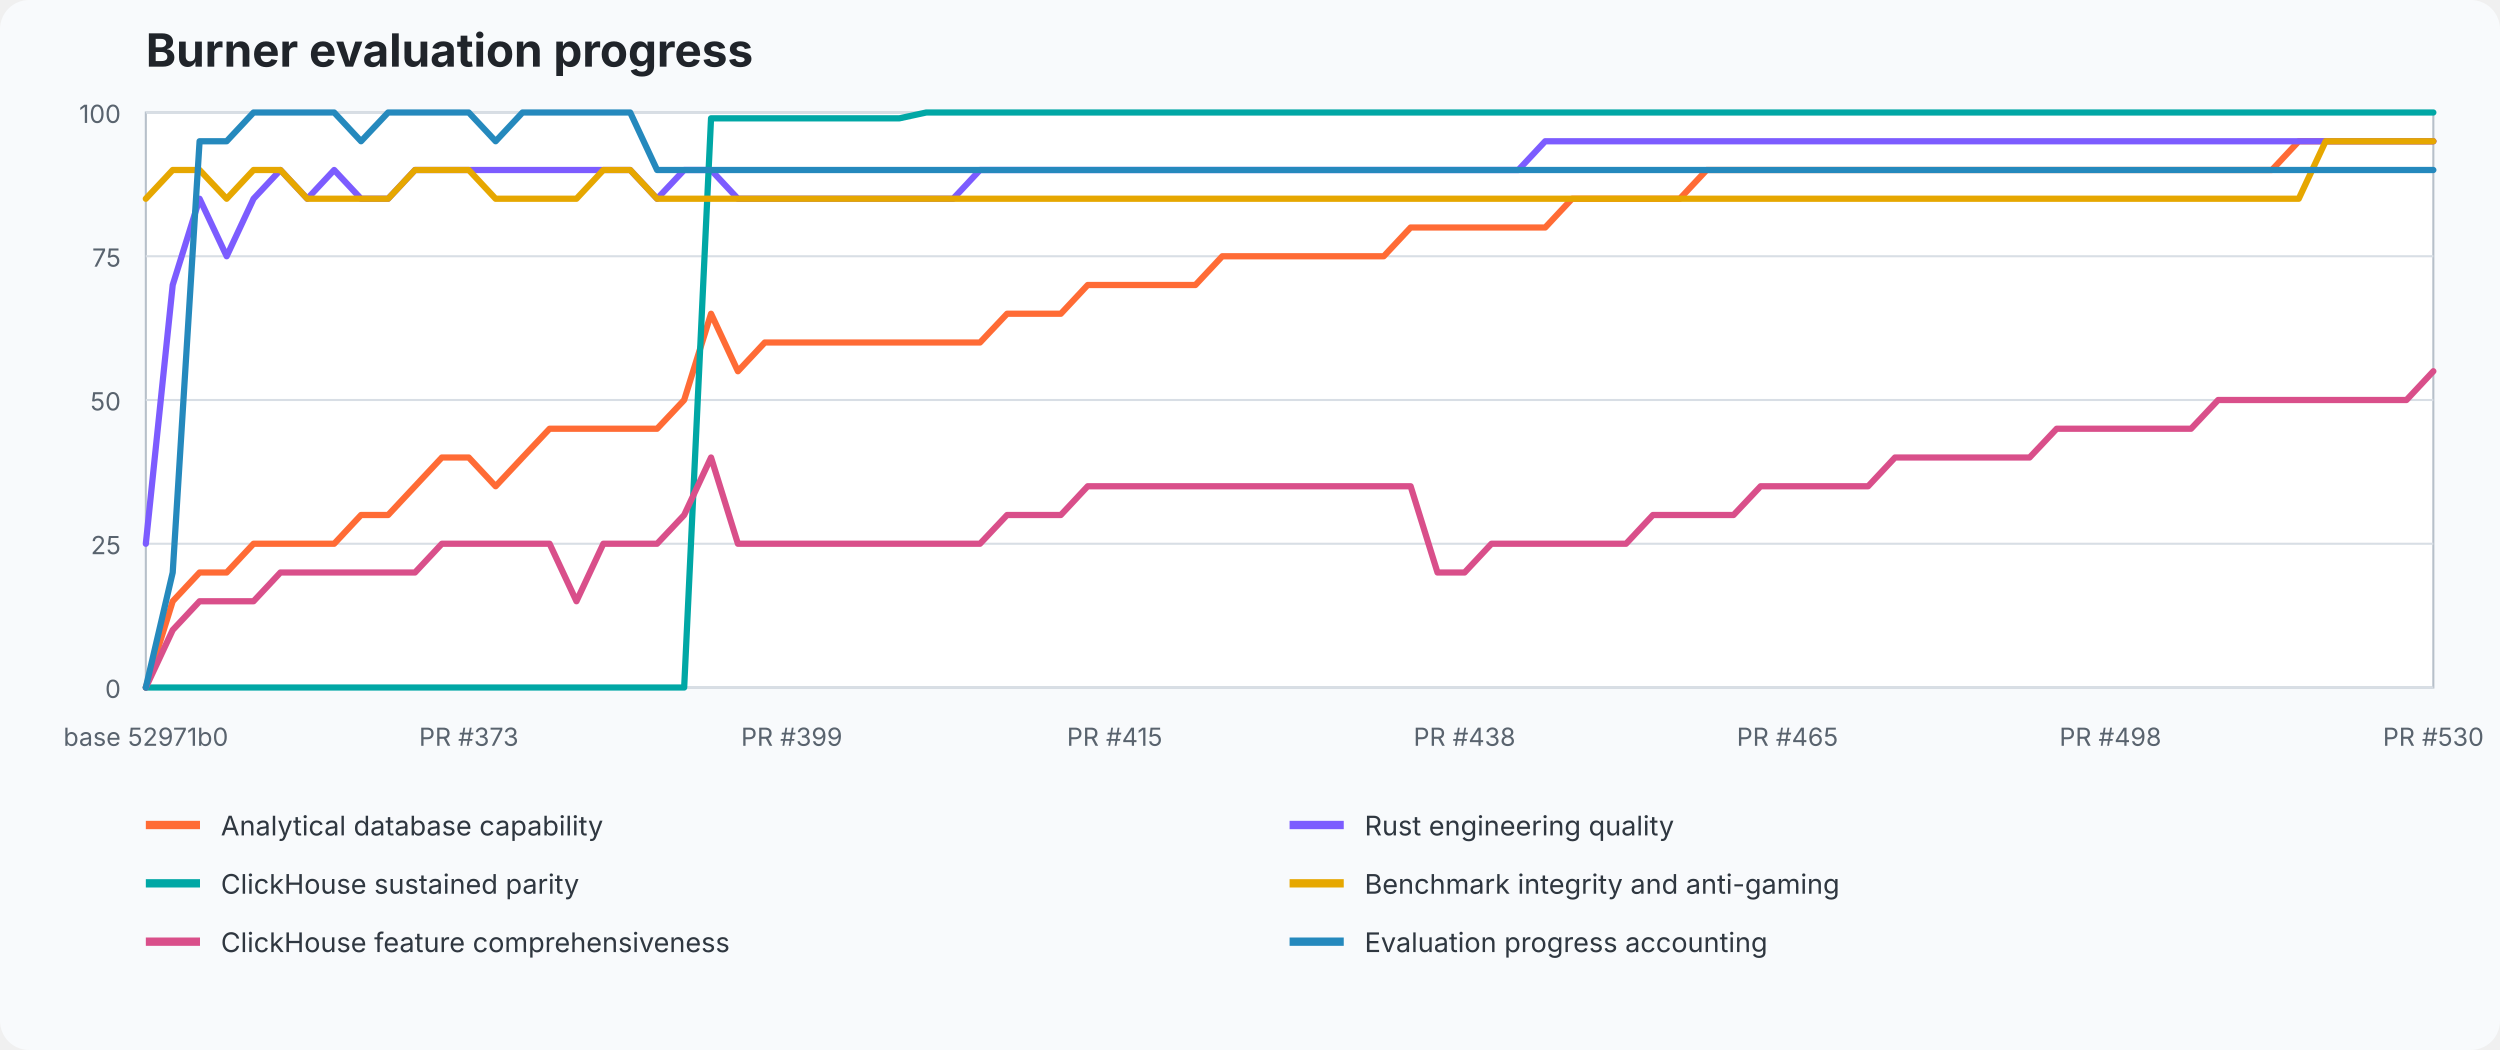
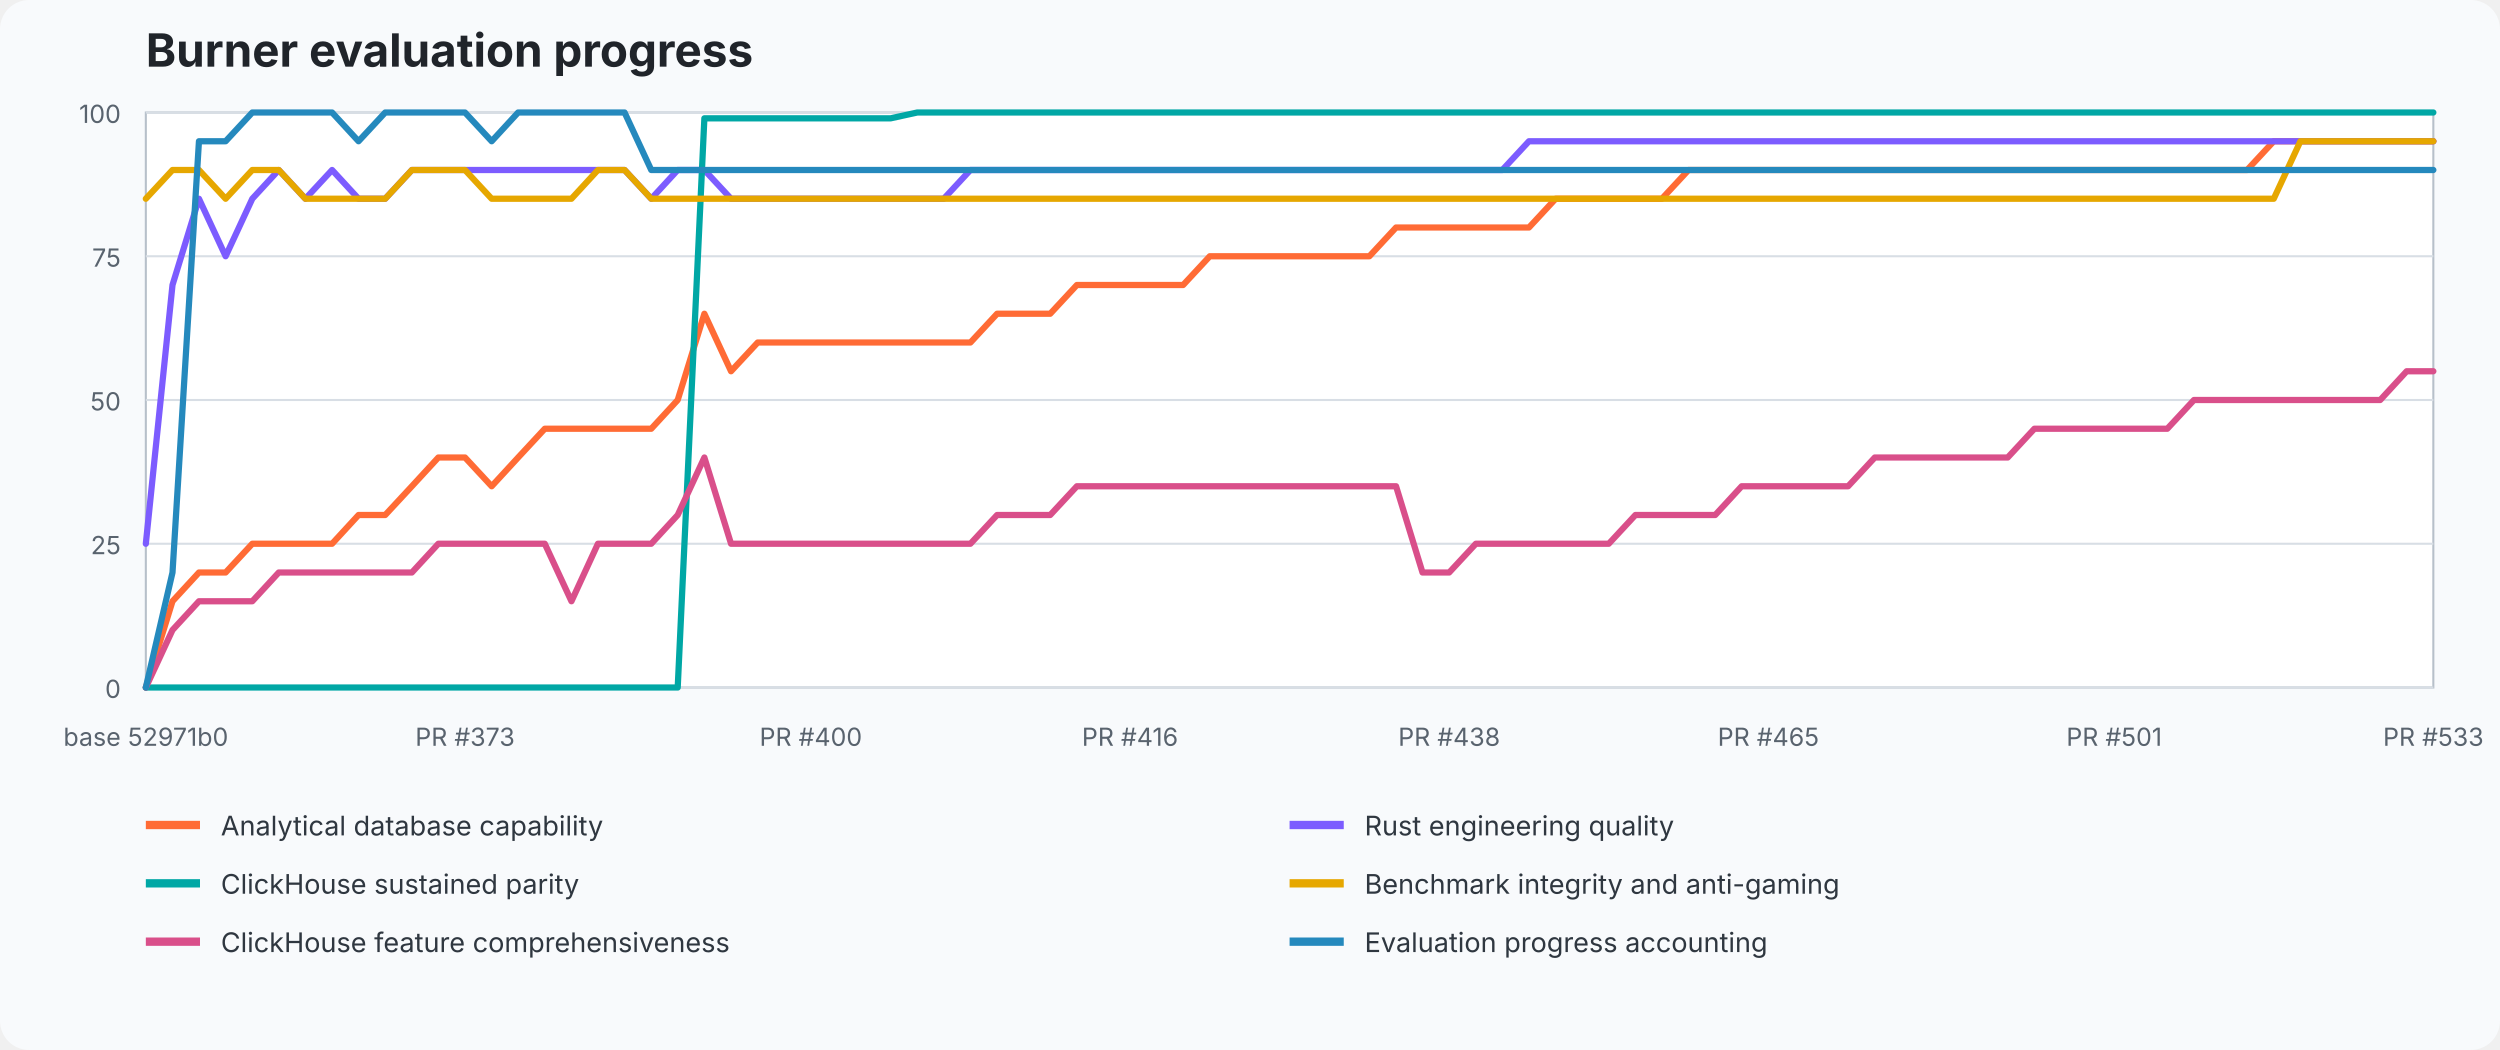
<svg xmlns="http://www.w3.org/2000/svg" width="1200" height="504" viewBox="0 0 1200 504" role="img" aria-labelledby="title desc">
  <style>text{font-family:ui-sans-serif,system-ui,-apple-system,BlinkMacSystemFont,"Segoe UI",sans-serif}.title{font-size:22px;font-weight:700;fill:#20242a}.axis{font-size:12px;fill:#59636e}.legend{font-size:13px;fill:#2f3740}.grid{stroke:#d8dee5;stroke-width:1}.plot{fill:#fff;stroke:#b7c0ca}</style>
  <rect width="100%" height="100%" fill="#f8fafc" rx="14" />
  <text x="70" y="32" class="title">Burner evaluation progress</text>
  <rect x="70" y="54" width="1098" height="276" class="plot" />
  <line x1="70" y1="330" x2="1168" y2="330" class="grid" />
  <text x="58" y="335" text-anchor="end" class="axis">0</text>
  <line x1="70" y1="261" x2="1168" y2="261" class="grid" />
  <text x="58" y="266" text-anchor="end" class="axis">25</text>
  <line x1="70" y1="192" x2="1168" y2="192" class="grid" />
  <text x="58" y="197" text-anchor="end" class="axis">50</text>
  <line x1="70" y1="123" x2="1168" y2="123" class="grid" />
  <text x="58" y="128" text-anchor="end" class="axis">75</text>
  <line x1="70" y1="54" x2="1168" y2="54" class="grid" />
  <text x="58" y="59" text-anchor="end" class="axis">100</text>
-   <polyline points="70.0,330.0 82.9,288.6 95.8,274.8 108.8,274.8 121.7,261.0 134.6,261.0 147.5,261.0 160.4,261.0 173.3,247.2 186.3,247.2 199.2,233.4 212.1,219.6 225.0,219.6 237.9,233.4 250.8,219.6 263.8,205.8 276.7,205.8 289.6,205.8 302.5,205.8 315.4,205.8 328.4,192.0 341.3,150.6 354.2,178.2 367.1,164.4 380.0,164.4 392.9,164.4 405.9,164.4 418.8,164.4 431.7,164.4 444.6,164.4 457.5,164.4 470.4,164.4 483.4,150.6 496.3,150.6 509.2,150.6 522.1,136.8 535.0,136.8 548.0,136.8 560.9,136.8 573.8,136.8 586.7,123.0 599.6,123.0 612.5,123.0 625.5,123.0 638.4,123.0 651.3,123.0 664.2,123.0 677.1,109.2 690.0,109.2 703.0,109.2 715.9,109.2 728.8,109.2 741.7,109.2 754.6,95.4 767.6,95.4 780.5,95.4 793.4,95.4 806.3,95.4 819.2,81.6 832.1,81.6 845.1,81.6 858.0,81.6 870.9,81.6 883.8,81.6 896.7,81.6 909.6,81.6 922.6,81.6 935.5,81.6 948.4,81.6 961.3,81.6 974.2,81.6 987.2,81.6 1000.1,81.6 1013.0,81.6 1025.9,81.6 1038.8,81.6 1051.7,81.6 1064.7,81.6 1077.6,81.6 1090.5,81.6 1103.4,67.8 1116.3,67.8 1129.2,67.8 1142.2,67.8 1155.1,67.8 1168.0,67.8" fill="none" stroke="#ff6b35" stroke-width="3" stroke-linejoin="round" stroke-linecap="round" />
-   <polyline points="70.0,261.0 82.9,136.8 95.8,95.4 108.8,123.0 121.7,95.4 134.6,81.6 147.5,95.4 160.4,81.6 173.3,95.4 186.3,95.4 199.2,81.6 212.1,81.6 225.0,81.6 237.9,81.6 250.8,81.6 263.8,81.6 276.7,81.6 289.6,81.6 302.5,81.6 315.4,95.4 328.4,81.6 341.3,81.6 354.2,95.4 367.1,95.4 380.0,95.4 392.9,95.4 405.9,95.4 418.8,95.4 431.7,95.4 444.6,95.4 457.5,95.4 470.4,81.6 483.4,81.6 496.3,81.6 509.2,81.6 522.1,81.6 535.0,81.6 548.0,81.6 560.9,81.6 573.8,81.6 586.7,81.6 599.6,81.6 612.5,81.6 625.5,81.6 638.4,81.6 651.3,81.6 664.2,81.6 677.1,81.6 690.0,81.6 703.0,81.6 715.9,81.6 728.8,81.6 741.7,67.8 754.6,67.8 767.6,67.8 780.5,67.8 793.4,67.8 806.3,67.8 819.2,67.8 832.1,67.8 845.1,67.8 858.0,67.8 870.9,67.8 883.8,67.8 896.7,67.8 909.6,67.8 922.6,67.8 935.5,67.8 948.4,67.8 961.3,67.8 974.2,67.8 987.2,67.8 1000.1,67.8 1013.0,67.8 1025.9,67.8 1038.8,67.8 1051.7,67.8 1064.7,67.8 1077.6,67.8 1090.5,67.8 1103.4,67.8 1116.3,67.8 1129.2,67.8 1142.2,67.8 1155.1,67.8 1168.0,67.8" fill="none" stroke="#7c5cff" stroke-width="3" stroke-linejoin="round" stroke-linecap="round" />
-   <polyline points="70.0,330.0 82.9,330.0 95.8,330.0 108.8,330.0 121.7,330.0 134.6,330.0 147.5,330.0 160.4,330.0 173.3,330.0 186.3,330.0 199.2,330.0 212.1,330.0 225.0,330.0 237.9,330.0 250.8,330.0 263.8,330.0 276.7,330.0 289.6,330.0 302.5,330.0 315.4,330.0 328.4,330.0 341.3,56.8 354.2,56.8 367.1,56.8 380.0,56.8 392.9,56.8 405.9,56.8 418.8,56.8 431.7,56.8 444.6,54.0 457.5,54.0 470.4,54.0 483.4,54.0 496.3,54.0 509.2,54.0 522.1,54.0 535.0,54.0 548.0,54.0 560.9,54.0 573.8,54.0 586.7,54.0 599.6,54.0 612.5,54.0 625.5,54.0 638.4,54.0 651.3,54.0 664.2,54.0 677.1,54.0 690.0,54.0 703.0,54.0 715.9,54.0 728.8,54.0 741.7,54.0 754.6,54.0 767.6,54.0 780.5,54.0 793.4,54.0 806.3,54.0 819.2,54.0 832.1,54.0 845.1,54.0 858.0,54.0 870.9,54.0 883.8,54.0 896.7,54.0 909.6,54.0 922.6,54.0 935.5,54.0 948.4,54.0 961.3,54.0 974.2,54.0 987.2,54.0 1000.1,54.0 1013.0,54.0 1025.9,54.0 1038.8,54.0 1051.7,54.0 1064.7,54.0 1077.6,54.0 1090.5,54.0 1103.4,54.0 1116.3,54.0 1129.2,54.0 1142.2,54.0 1155.1,54.0 1168.0,54.0" fill="none" stroke="#00a7a5" stroke-width="3" stroke-linejoin="round" stroke-linecap="round" />
-   <polyline points="70.0,95.4 82.9,81.6 95.8,81.6 108.8,95.4 121.7,81.6 134.6,81.6 147.5,95.4 160.4,95.4 173.3,95.4 186.3,95.4 199.2,81.6 212.1,81.6 225.0,81.6 237.9,95.4 250.8,95.4 263.8,95.4 276.7,95.4 289.6,81.6 302.5,81.6 315.4,95.4 328.4,95.4 341.3,95.4 354.2,95.4 367.1,95.4 380.0,95.4 392.9,95.4 405.9,95.4 418.8,95.4 431.7,95.4 444.6,95.4 457.5,95.4 470.4,95.4 483.4,95.4 496.3,95.4 509.2,95.4 522.1,95.4 535.0,95.4 548.0,95.4 560.9,95.4 573.8,95.4 586.7,95.4 599.6,95.4 612.5,95.4 625.5,95.4 638.4,95.4 651.3,95.4 664.2,95.4 677.1,95.4 690.0,95.4 703.0,95.4 715.9,95.4 728.8,95.4 741.7,95.4 754.6,95.4 767.6,95.4 780.5,95.4 793.4,95.4 806.3,95.4 819.2,95.4 832.1,95.4 845.1,95.4 858.0,95.4 870.9,95.4 883.8,95.4 896.7,95.4 909.6,95.4 922.6,95.4 935.5,95.4 948.4,95.4 961.3,95.4 974.2,95.4 987.2,95.4 1000.1,95.4 1013.0,95.4 1025.9,95.4 1038.8,95.4 1051.7,95.4 1064.7,95.4 1077.6,95.4 1090.5,95.4 1103.4,95.4 1116.3,67.8 1129.2,67.8 1142.2,67.8 1155.1,67.8 1168.0,67.8" fill="none" stroke="#e6a700" stroke-width="3" stroke-linejoin="round" stroke-linecap="round" />
-   <polyline points="70.0,330.0 82.9,302.4 95.8,288.6 108.8,288.6 121.7,288.6 134.6,274.8 147.5,274.8 160.4,274.8 173.3,274.8 186.3,274.8 199.2,274.8 212.1,261.0 225.0,261.0 237.9,261.0 250.8,261.0 263.8,261.0 276.7,288.6 289.6,261.0 302.5,261.0 315.4,261.0 328.4,247.2 341.3,219.6 354.2,261.0 367.1,261.0 380.0,261.0 392.9,261.0 405.9,261.0 418.8,261.0 431.7,261.0 444.6,261.0 457.5,261.0 470.4,261.0 483.4,247.2 496.3,247.2 509.2,247.2 522.1,233.4 535.0,233.4 548.0,233.4 560.9,233.4 573.8,233.4 586.7,233.4 599.6,233.4 612.5,233.4 625.5,233.4 638.4,233.4 651.3,233.4 664.2,233.4 677.1,233.4 690.0,274.8 703.0,274.8 715.9,261.0 728.8,261.0 741.7,261.0 754.6,261.0 767.6,261.0 780.5,261.0 793.4,247.2 806.3,247.2 819.2,247.2 832.1,247.2 845.1,233.4 858.0,233.4 870.9,233.4 883.8,233.4 896.7,233.4 909.6,219.6 922.6,219.6 935.5,219.6 948.4,219.6 961.3,219.6 974.2,219.6 987.2,205.8 1000.1,205.8 1013.0,205.8 1025.9,205.8 1038.8,205.8 1051.7,205.8 1064.7,192.0 1077.6,192.0 1090.5,192.0 1103.4,192.0 1116.3,192.0 1129.2,192.0 1142.2,192.0 1155.1,192.0 1168.0,178.2" fill="none" stroke="#d94f8a" stroke-width="3" stroke-linejoin="round" stroke-linecap="round" />
-   <polyline points="70.0,330.0 82.9,274.8 95.8,67.8 108.8,67.8 121.7,54.0 134.6,54.0 147.5,54.0 160.4,54.0 173.3,67.8 186.3,54.0 199.2,54.0 212.1,54.0 225.0,54.0 237.9,67.8 250.8,54.0 263.8,54.0 276.7,54.0 289.6,54.0 302.5,54.0 315.4,81.6 328.4,81.6 341.3,81.6 354.2,81.6 367.1,81.6 380.0,81.6 392.9,81.6 405.9,81.6 418.8,81.6 431.7,81.6 444.6,81.6 457.5,81.6 470.4,81.6 483.4,81.6 496.3,81.6 509.2,81.6 522.1,81.6 535.0,81.6 548.0,81.6 560.9,81.6 573.8,81.6 586.7,81.6 599.6,81.6 612.5,81.6 625.5,81.6 638.4,81.6 651.3,81.6 664.2,81.6 677.1,81.6 690.0,81.6 703.0,81.6 715.9,81.6 728.8,81.6 741.7,81.6 754.6,81.6 767.6,81.6 780.5,81.6 793.4,81.6 806.3,81.6 819.2,81.6 832.1,81.6 845.1,81.6 858.0,81.6 870.9,81.6 883.8,81.6 896.7,81.6 909.6,81.6 922.6,81.6 935.5,81.6 948.4,81.6 961.3,81.6 974.2,81.6 987.2,81.6 1000.1,81.6 1013.0,81.6 1025.9,81.6 1038.8,81.6 1051.7,81.6 1064.7,81.6 1077.6,81.6 1090.5,81.6 1103.4,81.6 1116.3,81.6 1129.2,81.6 1142.2,81.6 1155.1,81.6 1168.0,81.6" fill="none" stroke="#2589bd" stroke-width="3" stroke-linejoin="round" stroke-linecap="round" />
+   <polyline points="70.0,330.0 82.8,288.6 95.5,274.8 108.3,274.8 121.1,261.0 133.8,261.0 146.6,261.0 159.4,261.0 172.1,247.2 184.9,247.2 197.7,233.4 210.4,219.6 223.2,219.6 236.0,233.4 248.7,219.6 261.5,205.8 274.3,205.8 287.0,205.8 299.8,205.8 312.6,205.8 325.3,192.0 338.1,150.6 350.9,178.2 363.7,164.4 376.4,164.4 389.2,164.4 402.0,164.4 414.7,164.4 427.5,164.4 440.3,164.4 453.0,164.4 465.8,164.4 478.6,150.6 491.3,150.6 504.1,150.6 516.9,136.8 529.6,136.8 542.4,136.8 555.2,136.8 567.9,136.8 580.7,123.0 593.5,123.0 606.2,123.0 619.0,123.0 631.8,123.0 644.5,123.0 657.3,123.0 670.1,109.2 682.8,109.2 695.6,109.2 708.4,109.2 721.1,109.2 733.9,109.2 746.7,95.4 759.4,95.4 772.2,95.4 785.0,95.4 797.7,95.4 810.5,81.6 823.3,81.6 836.0,81.6 848.8,81.6 861.6,81.6 874.3,81.6 887.1,81.6 899.9,81.6 912.7,81.6 925.4,81.6 938.2,81.6 951.0,81.6 963.7,81.6 976.5,81.6 989.3,81.6 1002.0,81.6 1014.8,81.6 1027.6,81.6 1040.3,81.6 1053.1,81.6 1065.9,81.6 1078.6,81.6 1091.4,67.8 1104.2,67.8 1116.9,67.8 1129.7,67.8 1142.5,67.8 1155.2,67.8 1168.0,67.8" fill="none" stroke="#ff6b35" stroke-width="3" stroke-linejoin="round" stroke-linecap="round" />
+   <polyline points="70.0,261.0 82.8,136.8 95.5,95.4 108.3,123.0 121.1,95.4 133.8,81.6 146.6,95.4 159.4,81.6 172.1,95.4 184.9,95.4 197.7,81.6 210.4,81.6 223.2,81.6 236.0,81.6 248.7,81.6 261.5,81.6 274.3,81.6 287.0,81.6 299.8,81.6 312.6,95.4 325.3,81.6 338.1,81.6 350.9,95.4 363.7,95.4 376.4,95.4 389.2,95.4 402.0,95.4 414.7,95.4 427.5,95.4 440.3,95.4 453.0,95.4 465.8,81.6 478.6,81.6 491.3,81.6 504.1,81.6 516.9,81.6 529.6,81.6 542.4,81.6 555.2,81.6 567.9,81.6 580.7,81.6 593.5,81.6 606.2,81.6 619.0,81.6 631.8,81.6 644.5,81.6 657.3,81.6 670.1,81.6 682.8,81.6 695.6,81.6 708.4,81.6 721.1,81.6 733.9,67.8 746.7,67.8 759.4,67.8 772.2,67.8 785.0,67.8 797.7,67.8 810.5,67.8 823.3,67.8 836.0,67.8 848.8,67.8 861.6,67.8 874.3,67.8 887.1,67.8 899.9,67.8 912.7,67.8 925.4,67.8 938.2,67.8 951.0,67.8 963.7,67.8 976.5,67.8 989.3,67.8 1002.0,67.8 1014.8,67.8 1027.6,67.8 1040.3,67.8 1053.1,67.8 1065.9,67.8 1078.6,67.8 1091.4,67.8 1104.2,67.8 1116.9,67.8 1129.7,67.8 1142.5,67.8 1155.2,67.8 1168.0,67.8" fill="none" stroke="#7c5cff" stroke-width="3" stroke-linejoin="round" stroke-linecap="round" />
+   <polyline points="70.0,330.0 82.8,330.0 95.5,330.0 108.3,330.0 121.1,330.0 133.8,330.0 146.6,330.0 159.4,330.0 172.1,330.0 184.9,330.0 197.7,330.0 210.4,330.0 223.2,330.0 236.0,330.0 248.7,330.0 261.5,330.0 274.3,330.0 287.0,330.0 299.8,330.0 312.6,330.0 325.3,330.0 338.1,56.8 350.9,56.8 363.7,56.8 376.4,56.8 389.2,56.8 402.0,56.8 414.7,56.8 427.5,56.8 440.3,54.0 453.0,54.0 465.8,54.0 478.6,54.0 491.3,54.0 504.1,54.0 516.9,54.0 529.6,54.0 542.4,54.0 555.2,54.0 567.9,54.0 580.7,54.0 593.5,54.0 606.2,54.0 619.0,54.0 631.8,54.0 644.5,54.0 657.3,54.0 670.1,54.0 682.8,54.0 695.6,54.0 708.4,54.0 721.1,54.0 733.9,54.0 746.7,54.0 759.4,54.0 772.2,54.0 785.0,54.0 797.7,54.0 810.5,54.0 823.3,54.0 836.0,54.0 848.8,54.0 861.6,54.0 874.3,54.0 887.1,54.0 899.9,54.0 912.7,54.0 925.4,54.0 938.2,54.0 951.0,54.0 963.7,54.0 976.5,54.0 989.3,54.0 1002.0,54.0 1014.8,54.0 1027.6,54.0 1040.3,54.0 1053.1,54.0 1065.9,54.0 1078.6,54.0 1091.4,54.0 1104.2,54.0 1116.9,54.0 1129.7,54.0 1142.5,54.0 1155.2,54.0 1168.0,54.0" fill="none" stroke="#00a7a5" stroke-width="3" stroke-linejoin="round" stroke-linecap="round" />
+   <polyline points="70.0,95.4 82.8,81.6 95.5,81.6 108.3,95.4 121.1,81.6 133.8,81.6 146.6,95.4 159.4,95.4 172.1,95.4 184.9,95.4 197.7,81.6 210.4,81.6 223.2,81.6 236.0,95.4 248.7,95.4 261.5,95.4 274.3,95.4 287.0,81.6 299.8,81.6 312.6,95.4 325.3,95.4 338.1,95.4 350.9,95.4 363.7,95.4 376.4,95.4 389.2,95.4 402.0,95.4 414.7,95.4 427.5,95.4 440.3,95.4 453.0,95.4 465.8,95.4 478.6,95.4 491.3,95.4 504.1,95.4 516.9,95.4 529.6,95.4 542.4,95.4 555.2,95.4 567.9,95.4 580.7,95.4 593.5,95.4 606.2,95.4 619.0,95.4 631.8,95.4 644.5,95.4 657.3,95.4 670.1,95.4 682.8,95.4 695.6,95.4 708.4,95.4 721.1,95.4 733.9,95.4 746.7,95.4 759.4,95.4 772.2,95.4 785.0,95.4 797.7,95.4 810.5,95.4 823.3,95.4 836.0,95.4 848.8,95.4 861.6,95.4 874.3,95.4 887.1,95.4 899.9,95.4 912.7,95.4 925.4,95.4 938.2,95.4 951.0,95.4 963.7,95.4 976.5,95.4 989.3,95.4 1002.0,95.4 1014.8,95.4 1027.6,95.4 1040.3,95.4 1053.1,95.4 1065.9,95.4 1078.6,95.4 1091.4,95.4 1104.2,67.8 1116.9,67.8 1129.7,67.8 1142.5,67.8 1155.2,67.8 1168.0,67.8" fill="none" stroke="#e6a700" stroke-width="3" stroke-linejoin="round" stroke-linecap="round" />
+   <polyline points="70.0,330.0 82.8,302.4 95.5,288.6 108.3,288.6 121.1,288.6 133.8,274.8 146.6,274.8 159.4,274.8 172.1,274.8 184.9,274.8 197.7,274.8 210.4,261.0 223.2,261.0 236.0,261.0 248.7,261.0 261.5,261.0 274.3,288.6 287.0,261.0 299.8,261.0 312.6,261.0 325.3,247.2 338.1,219.6 350.9,261.0 363.7,261.0 376.4,261.0 389.2,261.0 402.0,261.0 414.7,261.0 427.5,261.0 440.3,261.0 453.0,261.0 465.8,261.0 478.6,247.2 491.3,247.2 504.1,247.2 516.9,233.4 529.6,233.4 542.4,233.4 555.2,233.4 567.9,233.4 580.7,233.4 593.5,233.4 606.2,233.4 619.0,233.4 631.8,233.4 644.5,233.4 657.3,233.4 670.1,233.4 682.8,274.8 695.6,274.8 708.4,261.0 721.1,261.0 733.9,261.0 746.7,261.0 759.4,261.0 772.2,261.0 785.0,247.2 797.7,247.2 810.5,247.2 823.3,247.2 836.0,233.4 848.8,233.4 861.6,233.4 874.3,233.4 887.1,233.4 899.9,219.6 912.7,219.6 925.4,219.6 938.2,219.6 951.0,219.6 963.7,219.6 976.5,205.8 989.3,205.8 1002.0,205.8 1014.8,205.8 1027.6,205.8 1040.3,205.8 1053.1,192.0 1065.9,192.0 1078.6,192.0 1091.4,192.0 1104.2,192.0 1116.9,192.0 1129.7,192.0 1142.5,192.0 1155.2,178.2 1168.0,178.2" fill="none" stroke="#d94f8a" stroke-width="3" stroke-linejoin="round" stroke-linecap="round" />
+   <polyline points="70.0,330.0 82.8,274.8 95.5,67.8 108.3,67.8 121.1,54.0 133.8,54.0 146.6,54.0 159.4,54.0 172.1,67.8 184.9,54.0 197.7,54.0 210.4,54.0 223.2,54.0 236.0,67.8 248.7,54.0 261.5,54.0 274.3,54.0 287.0,54.0 299.8,54.0 312.6,81.6 325.3,81.6 338.1,81.6 350.9,81.6 363.7,81.6 376.4,81.6 389.2,81.6 402.0,81.6 414.7,81.6 427.5,81.6 440.3,81.6 453.0,81.6 465.8,81.6 478.6,81.6 491.3,81.6 504.1,81.6 516.9,81.6 529.6,81.6 542.4,81.6 555.2,81.6 567.9,81.6 580.7,81.6 593.5,81.6 606.2,81.6 619.0,81.6 631.8,81.6 644.5,81.6 657.3,81.6 670.1,81.6 682.8,81.6 695.6,81.6 708.4,81.6 721.1,81.6 733.9,81.6 746.7,81.6 759.4,81.6 772.2,81.6 785.0,81.6 797.7,81.6 810.5,81.6 823.3,81.6 836.0,81.6 848.8,81.6 861.6,81.6 874.3,81.6 887.1,81.6 899.9,81.6 912.7,81.6 925.4,81.6 938.2,81.6 951.0,81.6 963.7,81.6 976.5,81.6 989.3,81.6 1002.0,81.6 1014.8,81.6 1027.6,81.6 1040.3,81.6 1053.1,81.6 1065.9,81.6 1078.6,81.6 1091.4,81.6 1104.2,81.6 1116.9,81.6 1129.7,81.6 1142.5,81.6 1155.2,81.6 1168.0,81.6" fill="none" stroke="#2589bd" stroke-width="3" stroke-linejoin="round" stroke-linecap="round" />
  <text x="70" y="358" text-anchor="middle" class="axis">base 52971b0</text>
-   <text x="225.012" y="358" text-anchor="middle" class="axis">PR #373</text>
-   <text x="380.024" y="358" text-anchor="middle" class="axis">PR #399</text>
-   <text x="535.035" y="358" text-anchor="middle" class="axis">PR #415</text>
-   <text x="702.965" y="358" text-anchor="middle" class="axis">PR #438</text>
-   <text x="857.976" y="358" text-anchor="middle" class="axis">PR #465</text>
-   <text x="1012.988" y="358" text-anchor="middle" class="axis">PR #498</text>
-   <text x="1168" y="358" text-anchor="middle" class="axis">PR #530</text>
+   <text x="223.209" y="358" text-anchor="middle" class="axis">PR #373</text>
+   <text x="389.186" y="358" text-anchor="middle" class="axis">PR #400</text>
+   <text x="542.395" y="358" text-anchor="middle" class="axis">PR #416</text>
+   <text x="695.605" y="358" text-anchor="middle" class="axis">PR #438</text>
+   <text x="848.814" y="358" text-anchor="middle" class="axis">PR #465</text>
+   <text x="1014.791" y="358" text-anchor="middle" class="axis">PR #501</text>
+   <text x="1168" y="358" text-anchor="middle" class="axis">PR #533</text>
  <line x1="70" y1="396" x2="96" y2="396" stroke="#ff6b35" stroke-width="4" />
  <text x="106" y="401" class="legend">Analytical database capability</text>
  <line x1="619" y1="396" x2="645" y2="396" stroke="#7c5cff" stroke-width="4" />
  <text x="655" y="401" class="legend">Rust engineering quality</text>
  <line x1="70" y1="424" x2="96" y2="424" stroke="#00a7a5" stroke-width="4" />
  <text x="106" y="429" class="legend">ClickHouse sustained parity</text>
  <line x1="619" y1="424" x2="645" y2="424" stroke="#e6a700" stroke-width="4" />
  <text x="655" y="429" class="legend">Benchmark integrity and anti-gaming</text>
  <line x1="70" y1="452" x2="96" y2="452" stroke="#d94f8a" stroke-width="4" />
  <text x="106" y="457" class="legend">ClickHouse feature comprehensiveness</text>
  <line x1="619" y1="452" x2="645" y2="452" stroke="#2589bd" stroke-width="4" />
  <text x="655" y="457" class="legend">Evaluation progress accounting</text>
</svg>
